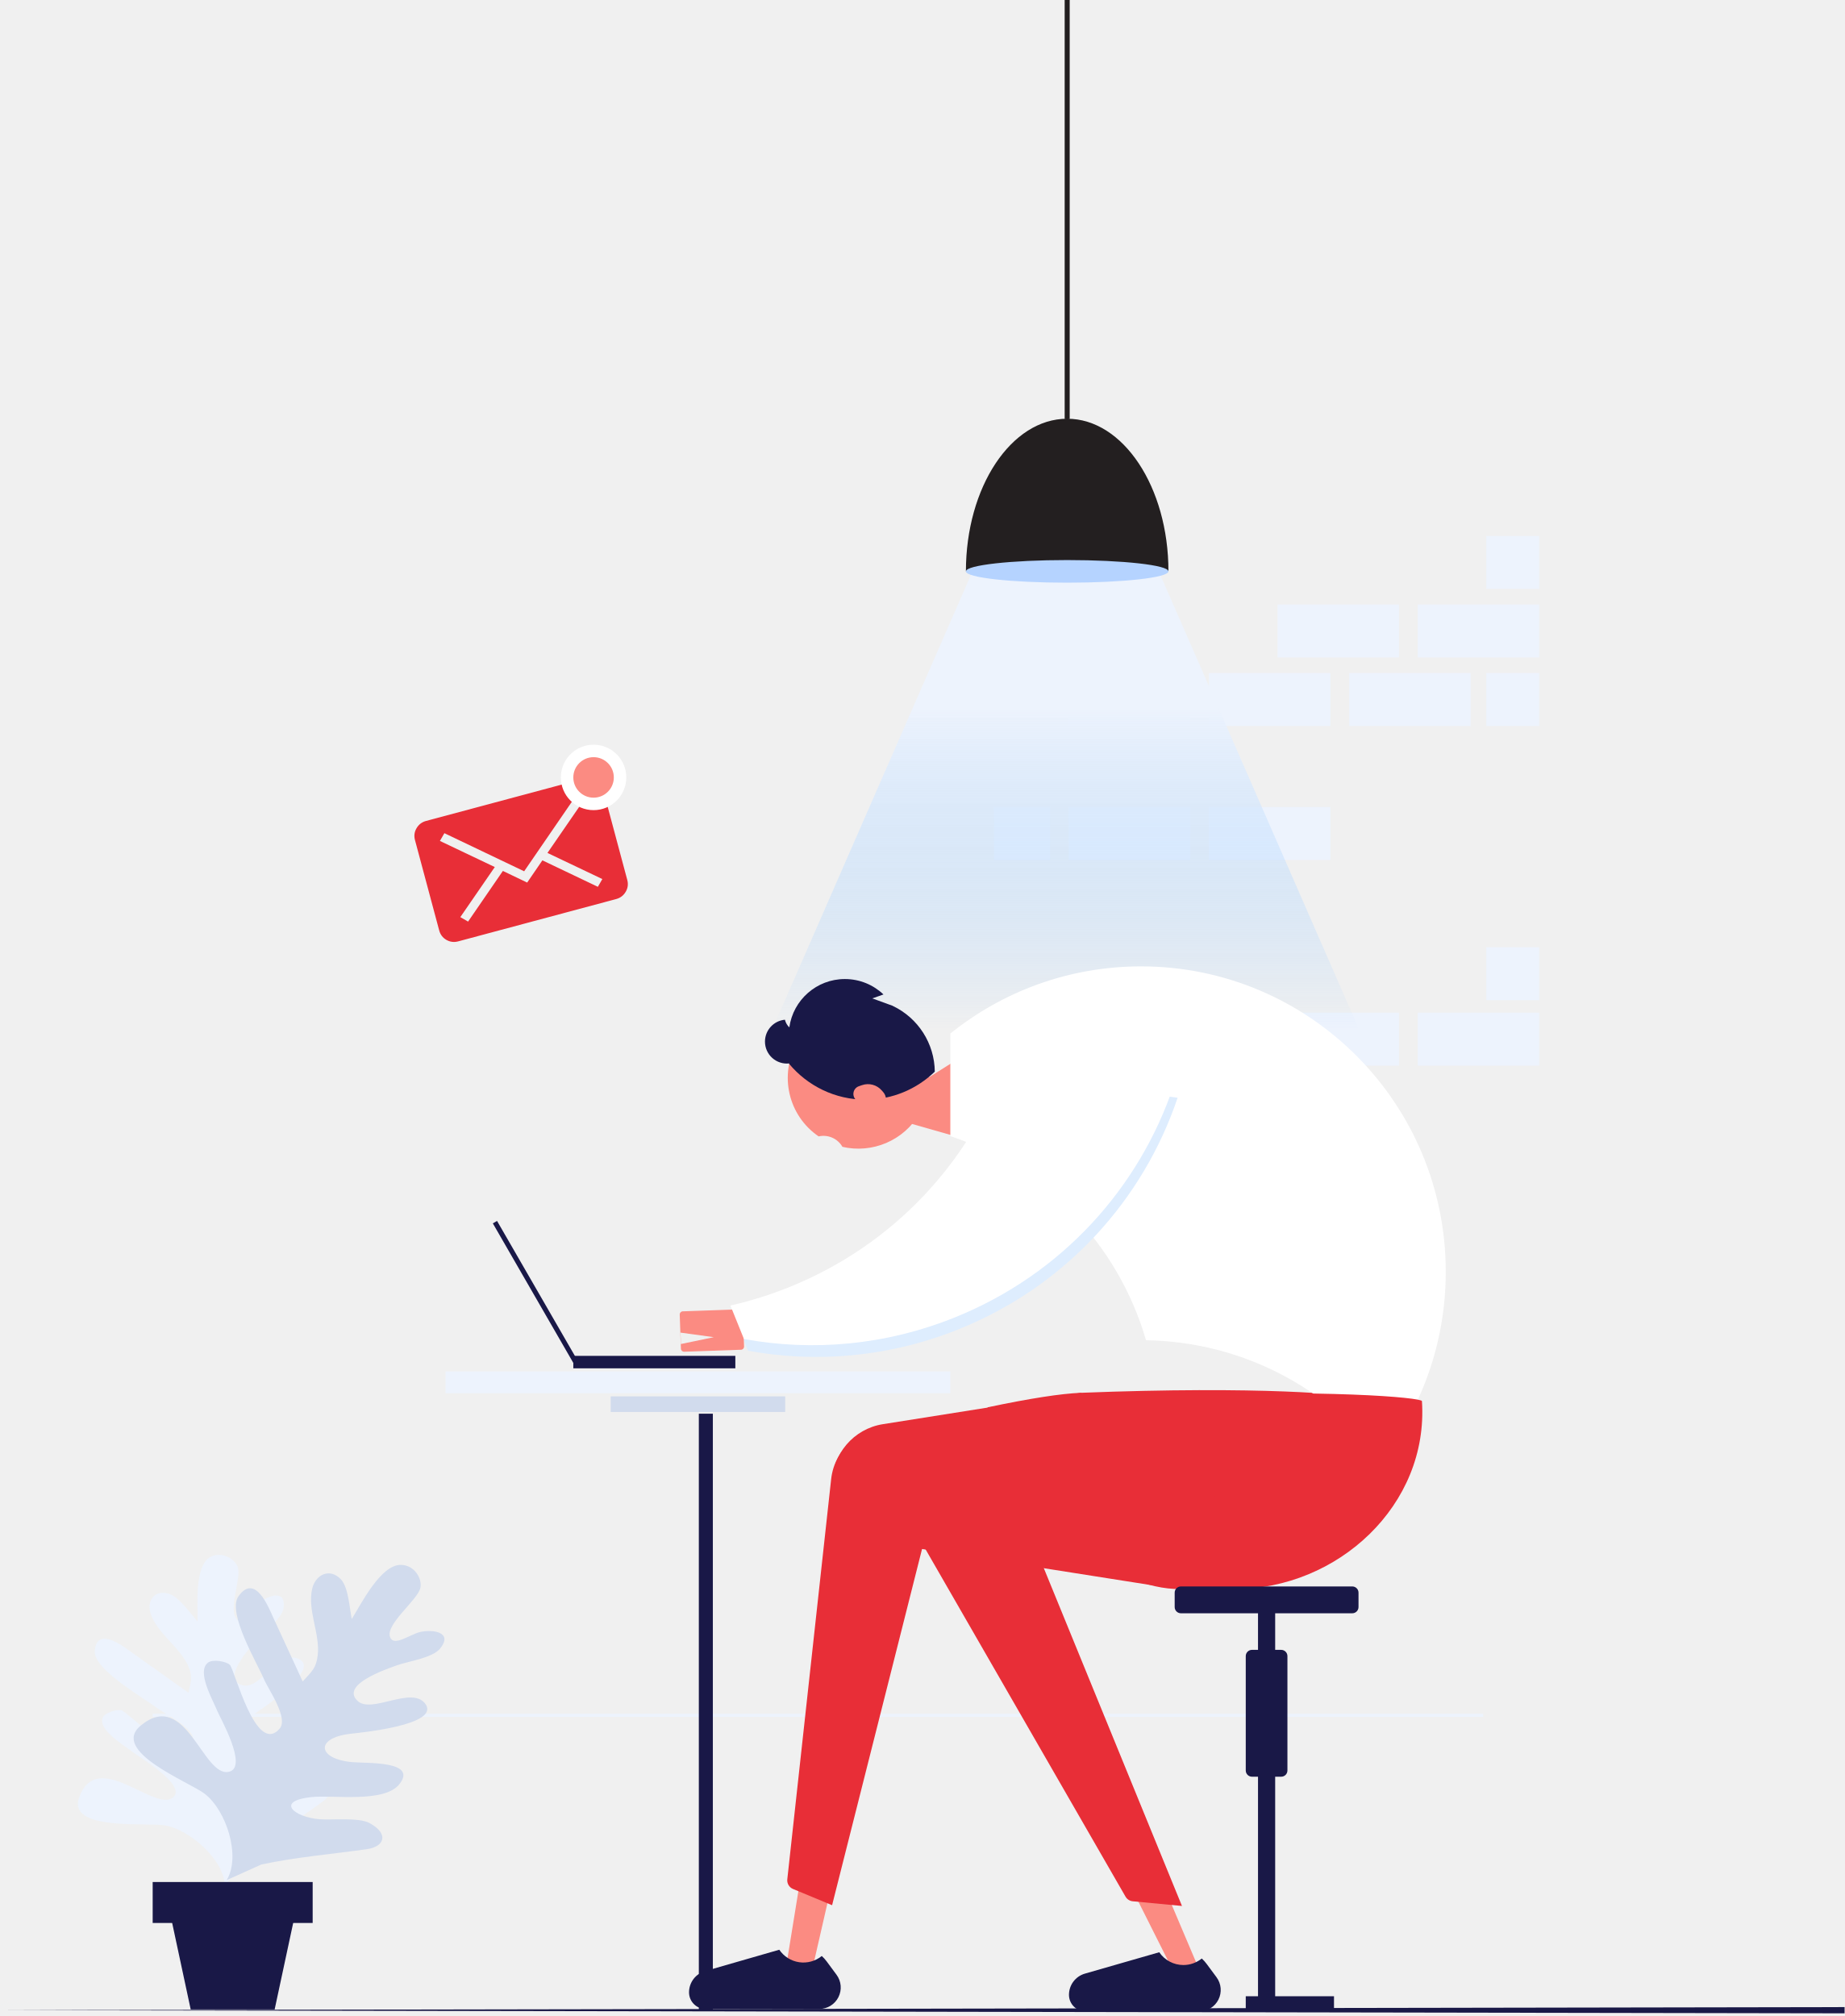
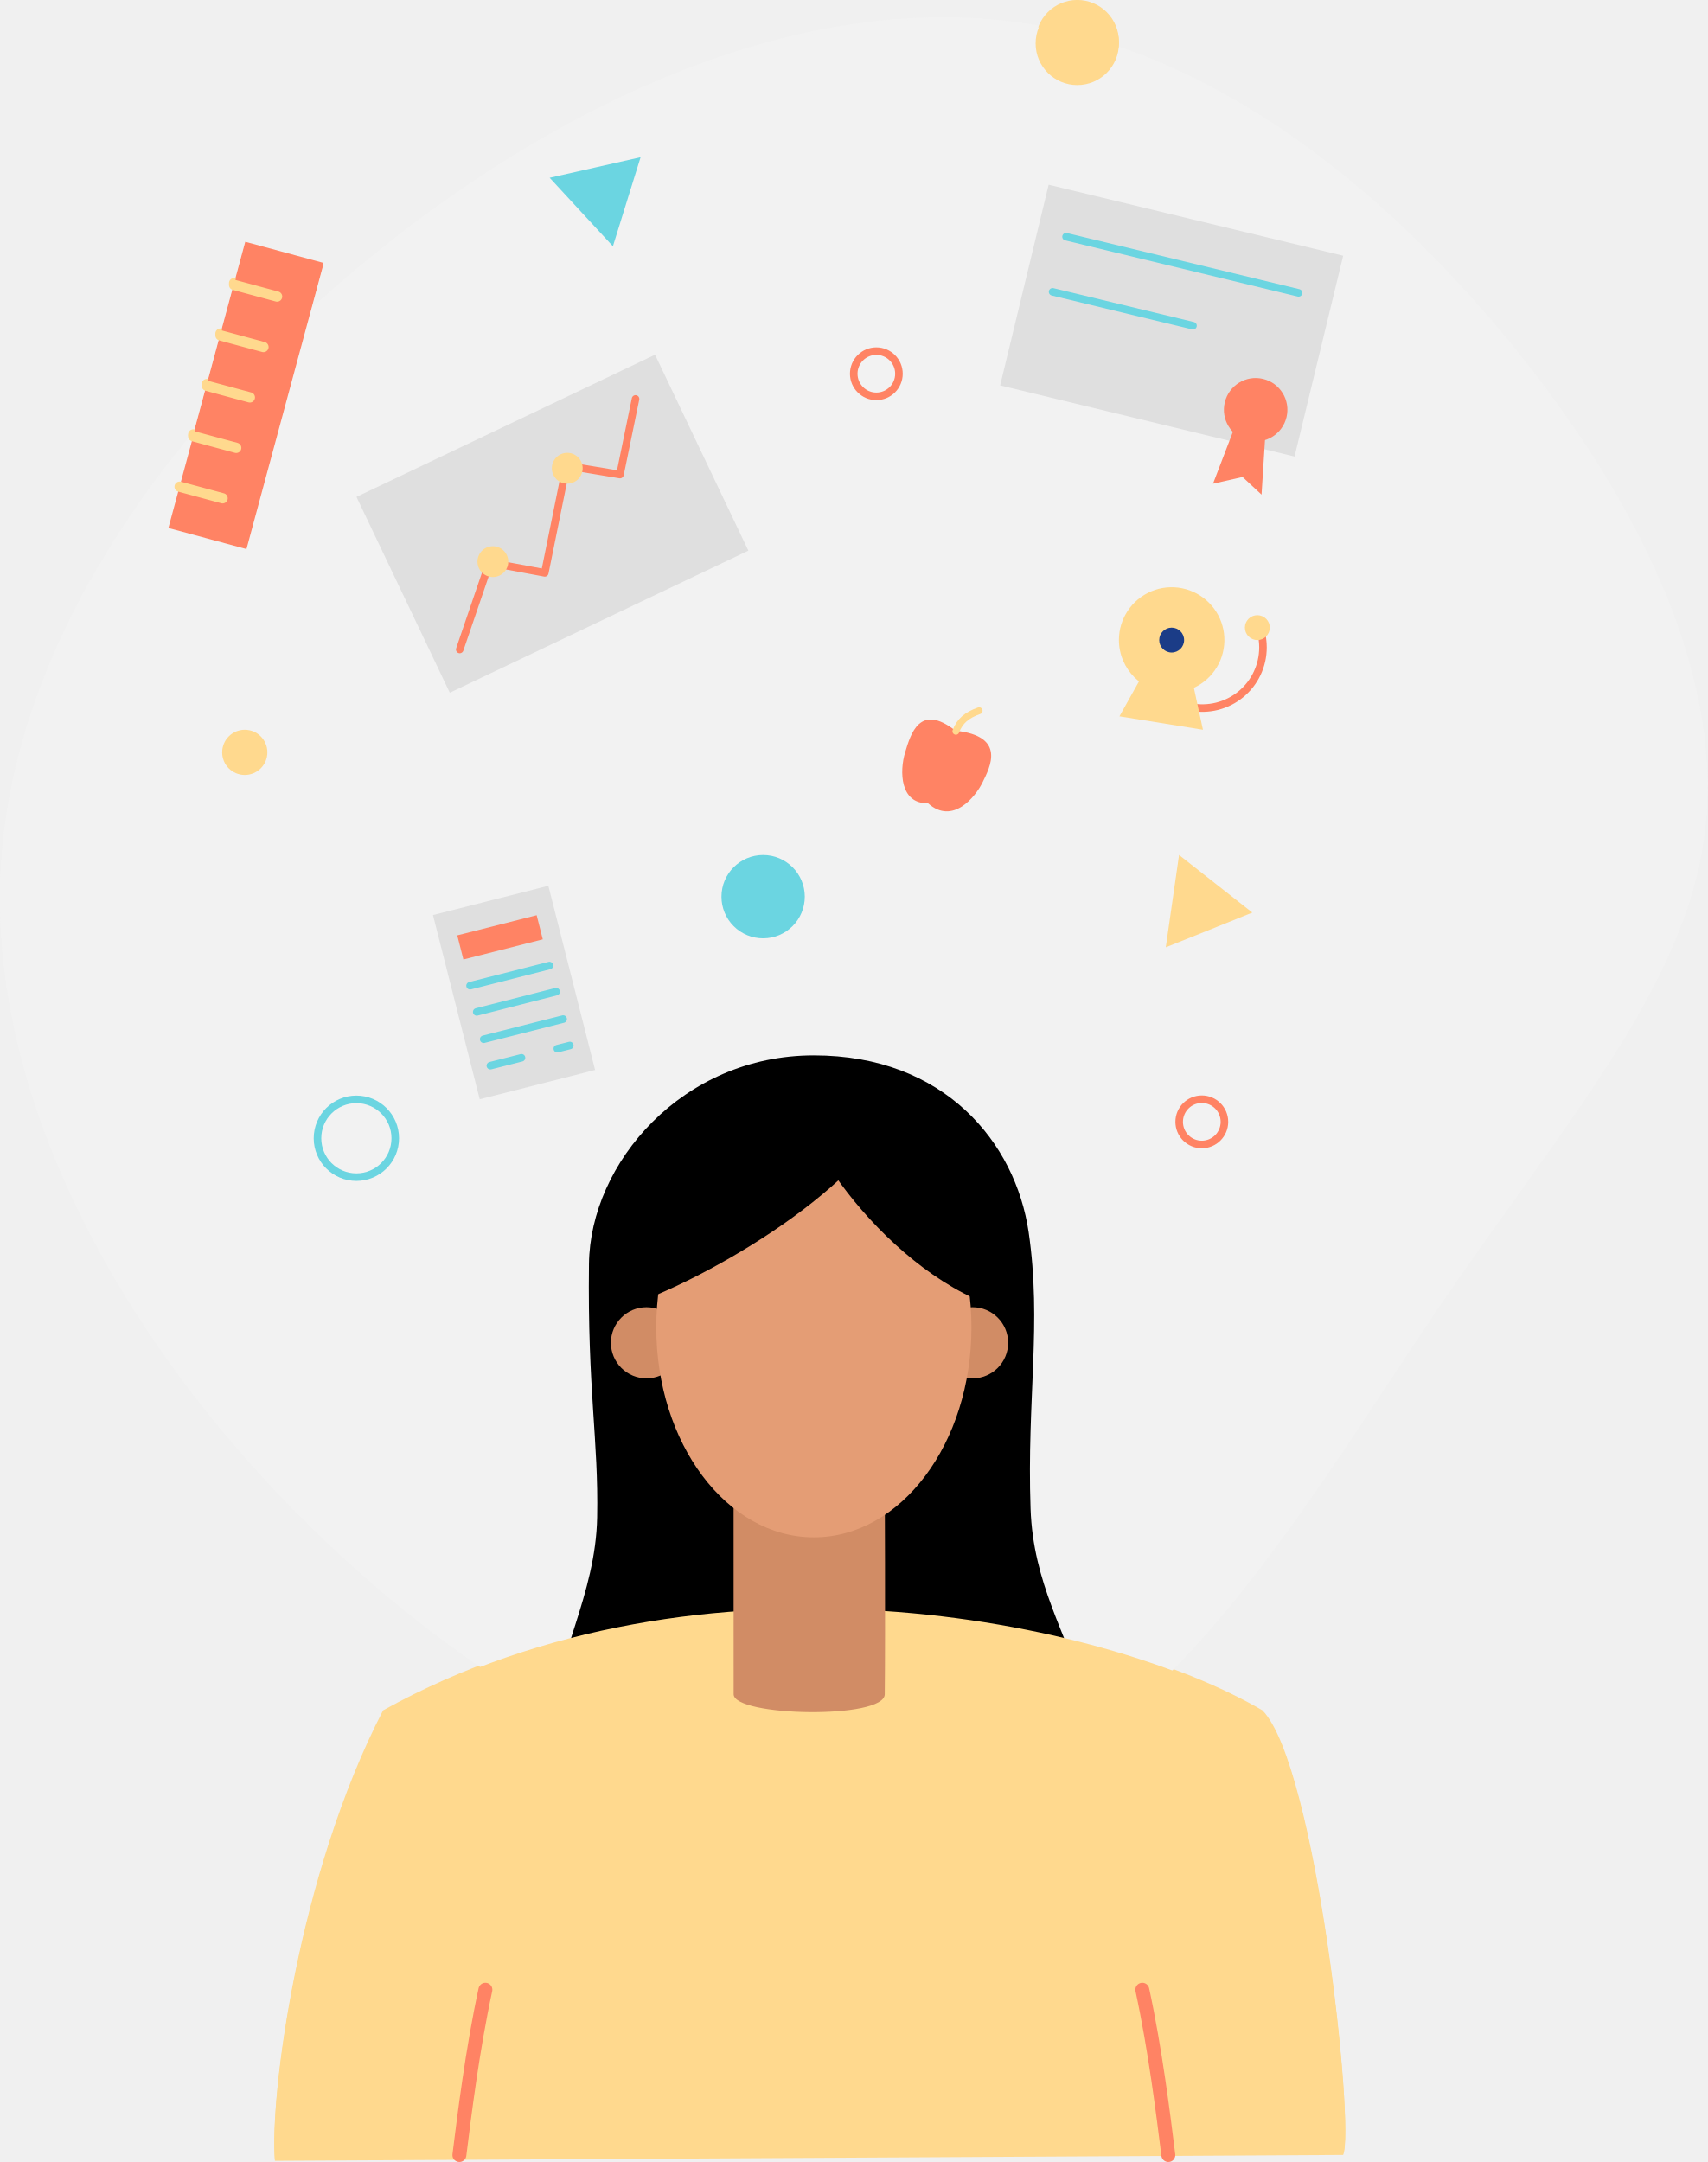
- <svg xmlns="http://www.w3.org/2000/svg" height="647" width="592">
-   <linearGradient id="a" x1="50%" x2="50%" y1="100%" y2="31.273%">
-     <stop offset="0" stop-color="#99cbff" stop-opacity="0" />
-     <stop offset="1" stop-color="#edf3fd" />
-   </linearGradient>
-   <g fill="none" fill-rule="evenodd">
-     <path d="M49 550h427v1H49z" fill="#edf3fd" />
-     <path d="M427 259h-39v17h39zm-45 0h-39v17h39zm-45 0h-18v17h18zm157 66h-39v17h39zm-45 0h-39v17h39zm-45 0h-39v17h39zm90-21h-17v17h17zm0-110h-39v17h39zm-45 0h-39v17h39zm45-22h-17v17h17zm0 44h-17v17h17zm-22 0h-39v17h39zm-45 0h-39v17h39zm-45 0h-39v17h39z" fill="#edf3fd" fill-rule="nonzero" />
-     <path d="M122.419 180L188 330H0l65.581-150z" fill="url(#a)" transform="translate(248)" />
-     <g transform="translate(310)">
-       <path d="M65 183.371c0-27.054-14.55-48.985-32.5-48.985S0 156.317 0 183.37M31.694 0h1.612v134.386h-1.612z" fill="#231f20" />
-       <ellipse cx="32.5" cy="183.371" fill="#b5d3ff" rx="32.5" ry="3.629" />
+ <svg xmlns="http://www.w3.org/2000/svg" viewBox="0 0 702.48 889.49">
+   <defs>
+     <style>.cls-1{fill:#f2f2f2;}.cls-12,.cls-14,.cls-2,.cls-3,.cls-5,.cls-6,.cls-8,.cls-9{fill-rule:evenodd;}.cls-3{fill:#ffd98e;}.cls-10,.cls-11,.cls-13,.cls-4,.cls-7{fill:none;stroke-linecap:round;stroke-linejoin:round;}.cls-11,.cls-4{stroke:#ff8364;}.cls-4{stroke-width:5.73px;}.cls-5{fill:#d18c65;}.cls-6{fill:#ff8364;}.cls-13,.cls-7{stroke:#ffd98e;}.cls-7{stroke-width:2.83px;}.cls-8{fill:#6bd5e1;}.cls-9{fill:#dfdfdf;}.cls-10{stroke:#6bd5e1;}.cls-10,.cls-11{stroke-width:3.11px;}.cls-12{fill:#1b3c87;}.cls-13{stroke-width:4.23px;}.cls-14{fill:#e49d75;}</style>
+   </defs>
+   <g id="Layer_2" data-name="Layer 2">
+     <g id="Layer_1-2" data-name="Layer 1">
+       <path class="cls-1" d="M623.07,143.07c52.35,64.75,86.21,135.78,78.25,199.05C693.55,405.2,644,460.7,591.62,537.65c-52.35,77.14-107.84,175.93-187.76,200.53-80.1,24.6-184.62-24.79-266.94-101.93S-5.52,454.59.4,355.81s77.7-191.65,160-256.39S335.6-2,417.55,9,570.53,78.33,623.07,143.07Z" />
+       <path class="cls-2" d="M334.81,433.46c54,0,83,36.08,88.39,72.72,5.48,37.48-.77,68.51.79,113.82,1.06,30.51,14.49,50.89,23.1,78.09s-221.18,34.06-219.81,8.62,17.81-51.5,18.4-83.19c.6-32.31-4-51.7-3.37-104.26C242.78,477.77,280.79,433.46,334.81,433.46Z" />
+       <path class="cls-3" d="M113.09,888.29c-2.07-25.54,9.32-116.62,44.53-184.63,131.51-72.83,296.51-38.14,361.75,0,22.09,22.44,38.06,171.52,33.23,182.22" />
+       <path class="cls-4" d="M189,885.88c2.07-16.57,5.35-43.27,10.7-68" />
+       <path class="cls-4" d="M480.67,885.88c-2.07-16.57-5.35-43.27-10.7-68" />
+       <path class="cls-5" d="M251.34,551.72A14.63,14.63,0,1,1,266,566.34,14.63,14.63,0,0,1,251.34,551.72Z" />
+       <path class="cls-5" d="M385.5,551.72a14.63,14.63,0,1,1,14.63,14.62A14.63,14.63,0,0,1,385.5,551.72Z" />
+       <path class="cls-6" d="M393.07,299.87c-14.76-11.51-18.4,1.35-20.71,9s-2.14,21.14,9.43,20.85c10.14,9.09,19.58-2.68,22.48-8.66S414.29,302.11,393.07,299.87Z" />
+       <path class="cls-7" d="M402.83,291.67c-5.09,1.79-7.95,4.23-9.57,8.47" />
+       <path class="cls-8" d="M296.82,368.18A17.14,17.14,0,1,1,314,385.31,17.14,17.14,0,0,1,296.82,368.18Z" />
+       <path class="cls-9" d="M178.13,375.74l47.47-12.05,19.23,75.78-47.46,12Z" />
+       <path class="cls-6" d="M188.13,384.09l32.66-8.29,2.52,9.93L190.65,394Z" />
+       <path class="cls-10" d="M193.39,404.8l32.66-8.29" />
+       <path class="cls-10" d="M196.13,415.58l32.67-8.29" />
+       <path class="cls-10" d="M199,426.83l32.69-8.3" />
+       <path class="cls-10" d="M201.74,437.7l12.82-3.26" />
+       <path class="cls-10" d="M229.29,430.7l5.14-1.3" />
+       <path class="cls-9" d="M146.66,203.68,269.5,145.19l38.39,80.61L185.05,284.3Z" />
+       <path class="cls-11" d="M189.14,266.47l12.22-35.77L224.13,235l8.94-44.11,22,3.66,6.4-31.12" />
+       <path class="cls-3" d="M197.05,233a6.33,6.33,0,1,1,8.45,3A6.33,6.33,0,0,1,197.05,233Z" />
+       <path class="cls-3" d="M227.65,194.62a6.34,6.34,0,1,1,8.45,3A6.33,6.33,0,0,1,227.65,194.62Z" />
+       <path class="cls-3" d="M460.34,262.6A21.7,21.7,0,1,1,482,284.3,21.69,21.69,0,0,1,460.34,262.6Z" />
+       <path class="cls-11" d="M518.67,258.81a25,25,0,0,1-24,31.76,25.14,25.14,0,0,1-4.87-.47" />
+       <path class="cls-3" d="M468.88,279.08,460.56,294l34.35,5.52-3.76-17.38" />
+       <path class="cls-12" d="M476.92,262.6a5.12,5.12,0,1,1,5.12,5.12A5.12,5.12,0,0,1,476.92,262.6Z" />
+       <path class="cls-3" d="M512.17,257.48a5.12,5.12,0,1,1,5.12,5.12A5.13,5.13,0,0,1,512.17,257.48Z" />
+       <path class="cls-6" d="M100.91,99.47,133,108.14l-31.6,117L69.31,216.5Z" />
+       <path class="cls-13" d="M79.51,178.73l17.67,4.78" />
+       <path class="cls-13" d="M73.9,199.49l17.68,4.77" />
+       <path class="cls-13" d="M85.11,158l17.68,4.78" />
+       <path class="cls-13" d="M90.72,137.23,108.39,142" />
+       <path class="cls-13" d="M96.32,116.48,114,121.25" />
+       <path class="cls-9" d="M431.43,75.21,552.6,104.46l-20,82.62L411.48,157.82Z" />
+       <path class="cls-6" d="M503.9,164.78a13.06,13.06,0,1,1,9.63,15.76A13.06,13.06,0,0,1,503.9,164.78Z" />
+       <path class="cls-6" d="M507.76,175.53l-8.71,22.71,12.16-2.75,7.81,7.25L520.59,178" />
+       <path class="cls-10" d="M438.59,96.64l95.66,23.1" />
+       <path class="cls-10" d="M433.05,119.31l57.77,13.95" />
+       <path class="cls-8" d="M239.14,86.48l-13-14.09,18.7-4.23,18.71-4.23-5.69,18.32-5.69,18.31Z" />
+       <path class="cls-3" d="M497.43,381.88,479.62,389l2.73-19,2.73-19,15.07,11.85,15.08,11.86Z" />
+       <path class="cls-11" d="M351.24,153a9.3,9.3,0,1,1,9.3,9.3A9.3,9.3,0,0,1,351.24,153Z" />
+       <path class="cls-3" d="M91.4,308.8a9.3,9.3,0,1,1,9.3,9.3A9.3,9.3,0,0,1,91.4,308.8Z" />
+       <path class="cls-5" d="M301.81,606.75H364s.29,64.25,0,89.53c0,10.43-62.17,9.24-62.17,0Z" />
+       <path class="cls-14" d="M270,545.32c0-47.72,29-86.41,64.83-86.41s64.84,38.69,64.84,86.41-29,86.42-64.84,86.42S270,593.05,270,545.32Z" />
+       <path class="cls-2" d="M369.84,452.72c-16.47,38.27-84.71,75.63-113.45,84.37C251.85,514.24,281.26,416.91,369.84,452.72Z" />
+       <path class="cls-2" d="M333.37,451.54c-12.47,4.75,28.07,69.59,76.65,85.55C429.85,508.86,384.13,450.19,333.37,451.54Z" />
+       <path class="cls-3" d="M426.07,17.13A17.14,17.14,0,1,1,443.2,34.26,17.13,17.13,0,0,1,426.07,17.13Z" />
+       <path class="cls-10" d="M130.62,467.56a16,16,0,1,1,16,16A16,16,0,0,1,130.62,467.56Z" />
+       <path class="cls-11" d="M485.13,460.82a9.31,9.31,0,1,1,9.31,9.3A9.3,9.3,0,0,1,485.13,460.82Z" />
+       <path class="cls-1" d="M623.07,143.82c52.35,64.74,86.21,135.78,78.25,199C693.55,406,644,461.44,591.62,538.4c-52.35,77.14-107.84,175.92-187.76,200.52C323.76,763.53,219.24,714.14,136.92,637S-5.52,455.34.4,356.55s77.7-191.64,160-256.39S335.6-1.21,417.55,9.7,570.53,79.07,623.07,143.82Z" />
+       <path class="cls-2" d="M334.81,434.2c54,0,83,36.09,88.39,72.73,5.48,37.47-.77,68.5.79,113.81,1.06,30.52,14.49,50.89,23.1,78.1s-221.18,34.06-219.81,8.61,17.81-51.5,18.4-83.19c.6-32.3-4-51.7-3.37-104.25C242.78,478.51,280.79,434.2,334.81,434.2Z" />
+       <path class="cls-3" d="M113.09,889c-2.07-25.54,9.32-116.62,44.53-184.62,131.51-72.83,296.51-38.15,361.75,0,22.09,22.44,38.06,171.51,33.23,182.21" />
+       <path class="cls-4" d="M189,886.62c2.07-16.57,5.35-43.27,10.7-68" />
+       <path class="cls-4" d="M480.67,886.62c-2.07-16.57-5.35-43.27-10.7-68" />
+       <path class="cls-5" d="M251.34,552.46A14.63,14.63,0,1,1,266,567.08,14.63,14.63,0,0,1,251.34,552.46Z" />
+       <path class="cls-5" d="M385.5,552.46a14.63,14.63,0,1,1,14.63,14.62A14.63,14.63,0,0,1,385.5,552.46Z" />
+       <path class="cls-6" d="M393.07,300.62c-14.76-11.52-18.4,1.35-20.71,9s-2.14,21.14,9.43,20.85c10.14,9.1,19.58-2.67,22.48-8.65S414.29,302.86,393.07,300.62Z" />
+       <path class="cls-7" d="M402.83,292.41c-5.09,1.79-7.95,4.23-9.57,8.47" />
+       <path class="cls-8" d="M296.82,368.92A17.14,17.14,0,1,1,314,386.05,17.13,17.13,0,0,1,296.82,368.92Z" />
+       <path class="cls-9" d="M178.13,376.48l47.47-12.05,19.23,75.78-47.46,12.05Z" />
+       <path class="cls-6" d="M188.13,384.83l32.66-8.29,2.52,9.93-32.66,8.29Z" />
+       <path class="cls-10" d="M193.39,405.55l32.66-8.3" />
+       <path class="cls-10" d="M196.13,416.33,228.8,408" />
+       <path class="cls-10" d="M199,427.57l32.69-8.3" />
+       <path class="cls-10" d="M201.74,438.44l12.82-3.25" />
+       <path class="cls-10" d="M229.29,431.44l5.14-1.3" />
+       <path class="cls-9" d="M146.66,204.43l122.84-58.5,38.39,80.62L185.05,285Z" />
+       <path class="cls-11" d="M189.14,267.21l12.22-35.76,22.77,4.24,8.94-44.11,22,3.66,6.4-31.11" />
+       <path class="cls-3" d="M197.05,233.79a6.34,6.34,0,1,1,8.45,3A6.35,6.35,0,0,1,197.05,233.79Z" />
+       <path class="cls-3" d="M227.65,195.36a6.34,6.34,0,1,1,8.45,3A6.33,6.33,0,0,1,227.65,195.36Z" />
+       <path class="cls-3" d="M460.34,263.34A21.7,21.7,0,1,1,482,285,21.7,21.7,0,0,1,460.34,263.34Z" />
+       <path class="cls-11" d="M518.67,259.56a24.6,24.6,0,0,1,.94,6.8,24.95,24.95,0,0,1-29.82,24.48" />
+       <path class="cls-3" d="M468.88,279.82l-8.32,14.89,34.35,5.53-3.76-17.39" />
+       <path class="cls-12" d="M476.92,263.34a5.12,5.12,0,1,1,5.12,5.12A5.12,5.12,0,0,1,476.92,263.34Z" />
+       <path class="cls-3" d="M512.17,258.22a5.12,5.12,0,1,1,5.12,5.12A5.12,5.12,0,0,1,512.17,258.22Z" />
+       <path class="cls-6" d="M100.91,100.21,133,108.89l-31.6,117-32.12-8.67Z" />
+       <path class="cls-13" d="M79.51,179.48l17.67,4.77" />
+       <path class="cls-13" d="M73.9,200.23,91.58,205" />
+       <path class="cls-13" d="M85.11,158.73l17.68,4.77" />
+       <path class="cls-13" d="M90.72,138l17.67,4.77" />
+       <path class="cls-13" d="M96.32,117.22,114,122" />
+       <path class="cls-9" d="M431.43,76,552.6,105.21l-20,82.61L411.48,158.56Z" />
+       <path class="cls-6" d="M503.9,165.52a13.06,13.06,0,1,1,9.63,15.76A13.06,13.06,0,0,1,503.9,165.52Z" />
+       <path class="cls-6" d="M507.76,176.28,499.05,199l12.16-2.76,7.81,7.25,1.57-24.75" />
+       <path class="cls-10" d="M438.59,97.39l95.66,23.1" />
+       <path class="cls-10" d="M433.05,120.06,490.82,134" />
+       <path class="cls-8" d="M239.14,87.22l-13-14.08,18.7-4.23,18.71-4.23L257.85,83l-5.69,18.32Z" />
+       <path class="cls-3" d="M497.43,382.62l-17.81,7.13,2.73-19,2.73-19,15.07,11.85,15.08,11.85Z" />
+       <path class="cls-11" d="M351.24,153.76a9.3,9.3,0,1,1,9.3,9.3A9.3,9.3,0,0,1,351.24,153.76Z" />
+       <path class="cls-3" d="M91.4,309.54a9.3,9.3,0,1,1,9.3,9.3A9.3,9.3,0,0,1,91.4,309.54Z" />
+       <path class="cls-5" d="M301.81,607.49H364s.29,64.25,0,89.54c0,10.43-62.17,9.23-62.17,0Z" />
+       <path class="cls-14" d="M270,546.07c0-47.73,29-86.41,64.83-86.41s64.84,38.68,64.84,86.41-29,86.41-64.84,86.41S270,593.79,270,546.07Z" />
+       <path class="cls-2" d="M369.84,453.46c-16.47,38.27-84.71,75.64-113.45,84.38C251.85,515,281.26,417.66,369.84,453.46Z" />
+       <path class="cls-2" d="M333.37,452.28C320.9,457,361.44,521.87,410,537.84,429.85,509.6,384.13,450.94,333.37,452.28Z" />
+       <path class="cls-3" d="M426.07,17.88A17.14,17.14,0,1,1,443.2,35,17.13,17.13,0,0,1,426.07,17.88Z" />
+       <path class="cls-10" d="M130.62,468.3a16,16,0,1,1,16,16A16,16,0,0,1,130.62,468.3Z" />
+       <path class="cls-11" d="M485.13,461.56a9.31,9.31,0,1,1,9.31,9.3A9.3,9.3,0,0,1,485.13,461.56Z" />
    </g>
-     <path d="M287.562 472.936a7.544 7.544 0 017.465 9.228l-36.571 159.621a3 3 0 01-3.484 2.278l-1.753-.333a3 3 0 01-2.401-3.428l25.593-157.736c.89-5.49 5.59-9.548 11.151-9.63z" fill="#fb8b82" />
-     <g fill="#e82e37">
-       <path d="M379 510c33.214 0 57.583-28.008 55.357-61.336-.074-1.115-30.022-3.93-87.474-1.667-6.39.252-16.38 1.806-29.968 4.663C336.163 490.553 356.858 510 379 510z" />
-       <path d="M283.348 457.066l63.535-10.069 33.85 40.417c4.61 5.504 3.885 13.703-1.619 18.313a13 13 0 01-10.37 2.876l-85.394-13.454c-9.368-1.477-16.27-9.55-16.27-19.034 0-9.487 6.899-17.564 16.268-19.05z" />
-       <path d="M287.042 458.148c8.654.81 15.013 8.482 14.203 17.136a15.738 15.738 0 01-.41 2.387l-33.783 133.774-12.545-5.215a3 3 0 01-1.831-3.097L266.75 474.7c1.11-10.132 10.143-17.5 20.292-16.55z" />
-     </g>
-     <path d="M250.104 625.734a9.352 9.352 0 0013.64 2.01 12.007 12.007 0 011.574 1.744l3.158 4.274a6.887 6.887 0 01-5.539 10.98h-36.465a5.333 5.333 0 01-5.334-5.333 7.086 7.086 0 015.125-6.81z" fill="#191847" />
-     <path d="M282.672 355.485l26.96-16.98-.918 26.771-27.216-7.756z" fill="#fb8b82" />
-     <path d="M305 331.706c16.755-13.492 38.04-21.565 61.205-21.565 54.01 0 97.795 43.883 97.795 98.015 0 22.597-7.63 43.407-20.447 59.985-17.586-22.745-44.938-37.523-75.753-38.017-8.945-30.815-32.58-55.362-62.8-65.519v-32.9z" fill="#fff" />
-     <path d="M308.76 476.596a7.53 7.53 0 0111.453 3.08l63.854 150.543a3 3 0 01-1.477 3.882l-1.617.766a3 3 0 01-3.965-1.364l-71.622-142.525a11.52 11.52 0 013.373-14.382z" fill="#fb8b82" />
-     <path d="M396.2 509.988c33.224 0 62.384-27.035 60.157-60.327-.074-1.114-30.03-3.926-87.5-1.665-6.392.252-16.384 1.804-29.976 4.658 16.064 38.222 35.17 57.334 57.32 57.334z" fill="#e82e37" />
-     <path d="M305.282 458.058l63.575-10.062 27.3 41.759c3.928 6.01 2.241 14.066-3.768 17.994a13 13 0 01-9.313 1.932l-77.83-13.362c-9.367-1.609-16.215-9.732-16.215-19.237 0-9.475 6.892-17.543 16.25-19.024z" fill="#e82e37" />
-     <path d="M299.68 464.953c7.52-4.474 17.243-2.005 21.717 5.515.4.674.751 1.377 1.048 2.103l56.895 139.115-15.798-1.501a3 3 0 01-2.316-1.49l-68.174-118.404c-5.089-8.838-2.136-20.124 6.628-25.338z" fill="#e82e37" />
-     <g fill="#191847">
-       <path d="M372.05 626.54a9.358 9.358 0 007.745 4.101 9.32 9.32 0 005.899-2.094c.572.52 1.1 1.101 1.572 1.74l3.161 4.271a6.877 6.877 0 01-5.528 10.969h-36.496a5.328 5.328 0 01-5.327-5.328 7.075 7.075 0 015.12-6.8z" />
-       <g transform="translate(377 509.141)">
-         <path d="M26.747 5.48h5.507V135h-5.507z" />
-         <path d="M22.813 131.52h28.32v4.697h-28.32z" />
-         <rect height="8.611" rx="2" width="59" />
-         <rect height="40.709" rx="2" width="13.373" x="22.813" y="20.354" />
-       </g>
-       <path d="M228.783 645.359h-4.5V453.706h4.5z" />
-     </g>
-     <path d="M262.737 364.703c-9.738-6.622-12.85-19.75-6.862-30.123 6.274-10.865 20.158-14.594 31.012-8.327 10.854 6.266 14.567 20.155 8.294 31.02-5.124 8.875-15.325 12.988-24.806 10.784a7.033 7.033 0 00-7.638-3.354z" fill="#fb8b82" />
-     <path d="M283.541 319.154l-3.575 1.265 6.527 2.379.018.028a23.631 23.631 0 0113.503 21.102c-5.764 5.572-13.59 8.996-22.21 8.996-9.833 0-18.633-4.457-24.518-11.475l.019-.154a7.046 7.046 0 01-7.795-7.01 7.048 7.048 0 016.403-7.022c.23.953.73 1.802 1.412 2.461 1.215-8.769 8.733-15.52 17.826-15.52 4.801 0 9.163 1.882 12.39 4.95z" fill="#191847" />
-     <path d="M276.643 348.263l-.995.344a2.615 2.615 0 00-.684 4.585l3.78 2.752a3.508 3.508 0 004.73-.555 3.75 3.75 0 00-.025-4.907l-.468-.535a5.869 5.869 0 00-6.338-1.684z" fill="#fb8b82" />
-     <path d="M592 644.141v2l-592-1z" fill="#191847" />
-     <path d="M196 448.141h56v5h-56z" fill="#d1dbed" />
-     <path d="M143 440.141h162v7H143z" fill="#edf3fd" />
-     <path d="M184 435.141h52v4h-52z" fill="#191847" />
-     <path d="M158.168 392.618l1.355-.783 26.214 45.454-1.354.784z" fill="#191847" />
-     <path d="M240.083 433.5c22.018 4.026 45.443 2.05 67.781-6.975 34.455-13.92 59.118-41.7 70.082-74.221l-53.942-7.412c-11.336 31.523-35.641 58.323-69.278 71.913a123.547 123.547 0 01-18.984 5.95l4.34 10.744z" fill="#deedfe" />
-     <path d="M237.833 433.175l-18.263.638a1 1 0 01-1.035-.965l-.383-10.965a1 1 0 01.965-1.034l18.263-.638a1 1 0 011.034.964l.383 10.966a1 1 0 01-.964 1.034zm-8.753-4.033l-10.677-1.46.128 3.66 10.55-2.2z" fill="#fb8b82" fill-rule="nonzero" />
-     <path d="M238.763 429.733c22.019 4.027 45.444 2.051 67.782-6.974 34.454-13.92 59.118-41.701 70.081-74.222l-53.942-7.412c-11.336 31.524-35.64 58.324-69.277 71.914a123.547 123.547 0 01-18.985 5.95z" fill="#fff" />
-     <path d="M193.315 282.118l-1.436 2.488-17.805-8.493-4.883 7.131-7.795-3.734-11.172 16.258-2.488-1.436 11.062-16.067-17.613-8.383 1.436-2.488 25.6 12.228 16.055-23.39 2.488 1.436-11.062 16.067zm-56.597-18.643c-1.308.351-2.315 1.12-3.022 2.306-.706 1.187-.877 2.46-.513 3.818l7.764 28.978c.364 1.358 1.136 2.378 2.316 3.06 1.18.68 2.45.84 3.808.476l50.71-13.588c1.309-.351 2.316-1.12 3.023-2.306.706-1.187.877-2.46.513-3.818l-7.764-28.978c-.364-1.358-1.136-2.378-2.316-3.06-1.18-.68-2.45-.84-3.808-.476l-50.71 13.588z" fill="#e82e37" />
-     <circle cx="190.5" cy="249.5" fill="#fb8b82" r="8.5" stroke="#fff" stroke-width="4" />
-     <path d="M54.786 614.952l6.415 29.937h26.946l6.416-29.937z" fill="#191847" />
-     <path d="M78.639 596.492c7.96-6.75 16.643-12.274 25.008-18.368 4.12-3.002 3.45-7.048-3.473-7.14-3.67-.048-10.166 4.362-13.469 5.778-6.894 2.957-14.624 1.42-5.664-4.636 5.242-3.543 19.944-8.296 20.794-15.377 1.02-8.499-11.59-.95-15.763.769-9.444 3.893-13.49-1.145-5.03-7.047 1.866-1.303 22.441-14.688 14.778-18.096-6.29-2.798-12.242 9.879-17.86 8.518-7.284-1.763 2.227-12.06 4.465-14.61 2.313-2.636 8.071-6.724 8.584-10.235.875-5.975-4.76-4.18-7.725-1.661-2.298 1.953-4.505 7.61-7.088 5.463-3.223-2.679 1.291-13.261.15-16.81-.853-2.66-5.084-5.278-8.735-3.407-5.297 2.716-4.121 15.71-4.195 20.74-2.186-2.358-5.808-7.724-9.025-8.807-4.734-1.594-7.432 2.132-6.034 6.32 2.102 6.299 9.213 10.626 11.933 16.55 1.575 3.43 1.11 4.734.226 8.84l-17.775-12.631c-2.598-1.846-11.738-9.215-12.33-.728-.402 5.812 15.47 14.841 19.64 18 2.851 2.159 12.704 6.777 11.915 10.847-1.979 10.205-20.988-9.352-22.992-9.886-1.502-.4-5.326.779-6.004 2.382-1.67 3.954 7.242 9.102 9.936 11.241 1.715 1.362 17.06 10.409 12.726 14.28-5.798 5.175-24.323-15.952-30.206-.003-4.018 10.89 21.574 8.059 27.343 9.02 8.28 1.38 19.346 11.304 19.346 19.45" fill="#edf3fd" />
-     <path d="M83.852 598.39c11.308-2.416 22.595-3.329 33.907-4.93 5.573-.79 7.247-4.91.806-8.395-3.415-1.848-12.017-.907-15.917-1.202-8.15-.614-14.524-5.85-2.675-7.125 6.932-.745 23.425 2.02 28.252-4.197 5.793-7.461-10.327-6.582-15.222-7.02-11.07-.99-11.996-7.697-.704-9.075 2.492-.303 29.403-2.74 24.158-9.697-4.309-5.71-17.103 3.245-21.597-.788-5.828-5.23 8.95-10.206 12.503-11.498 3.668-1.333 11.396-2.338 13.875-5.374 4.221-5.17-2.086-6.258-6.3-5.353-3.267.704-8.556 4.92-9.755 1.641-1.499-4.093 8.757-11.793 9.708-15.678.713-2.911-1.766-7.442-6.254-7.48-6.512-.057-12.806 12.696-15.738 17.373-.708-3.283-1.05-10.092-3.45-12.685-3.533-3.82-8.182-1.65-9.256 2.958-1.614 6.936 2.593 14.482 1.771 21.368-.475 3.988-1.653 4.98-4.818 8.395l-9.481-20.564c-1.386-3.006-5.764-14.4-11.148-6.735-3.686 5.246 6.06 21.5 8.174 26.509 1.443 3.42 8.055 12.587 4.999 16.014-7.664 8.59-14.36-19.07-15.935-20.555-1.181-1.11-5.438-1.884-6.985-.715-3.816 2.885 1.61 12.083 2.919 15.41.832 2.118 10.076 18.132 3.808 19.63-8.383 2.004-13.732-26.889-28.326-14.834-9.966 8.232 15.645 18.143 20.508 21.878 6.98 5.36 11.708 20.091 7.072 27.725" fill="#d1dbed" />
-     <path d="M49 617.143h51.348V604H49z" fill="#191847" />
  </g>
</svg>
